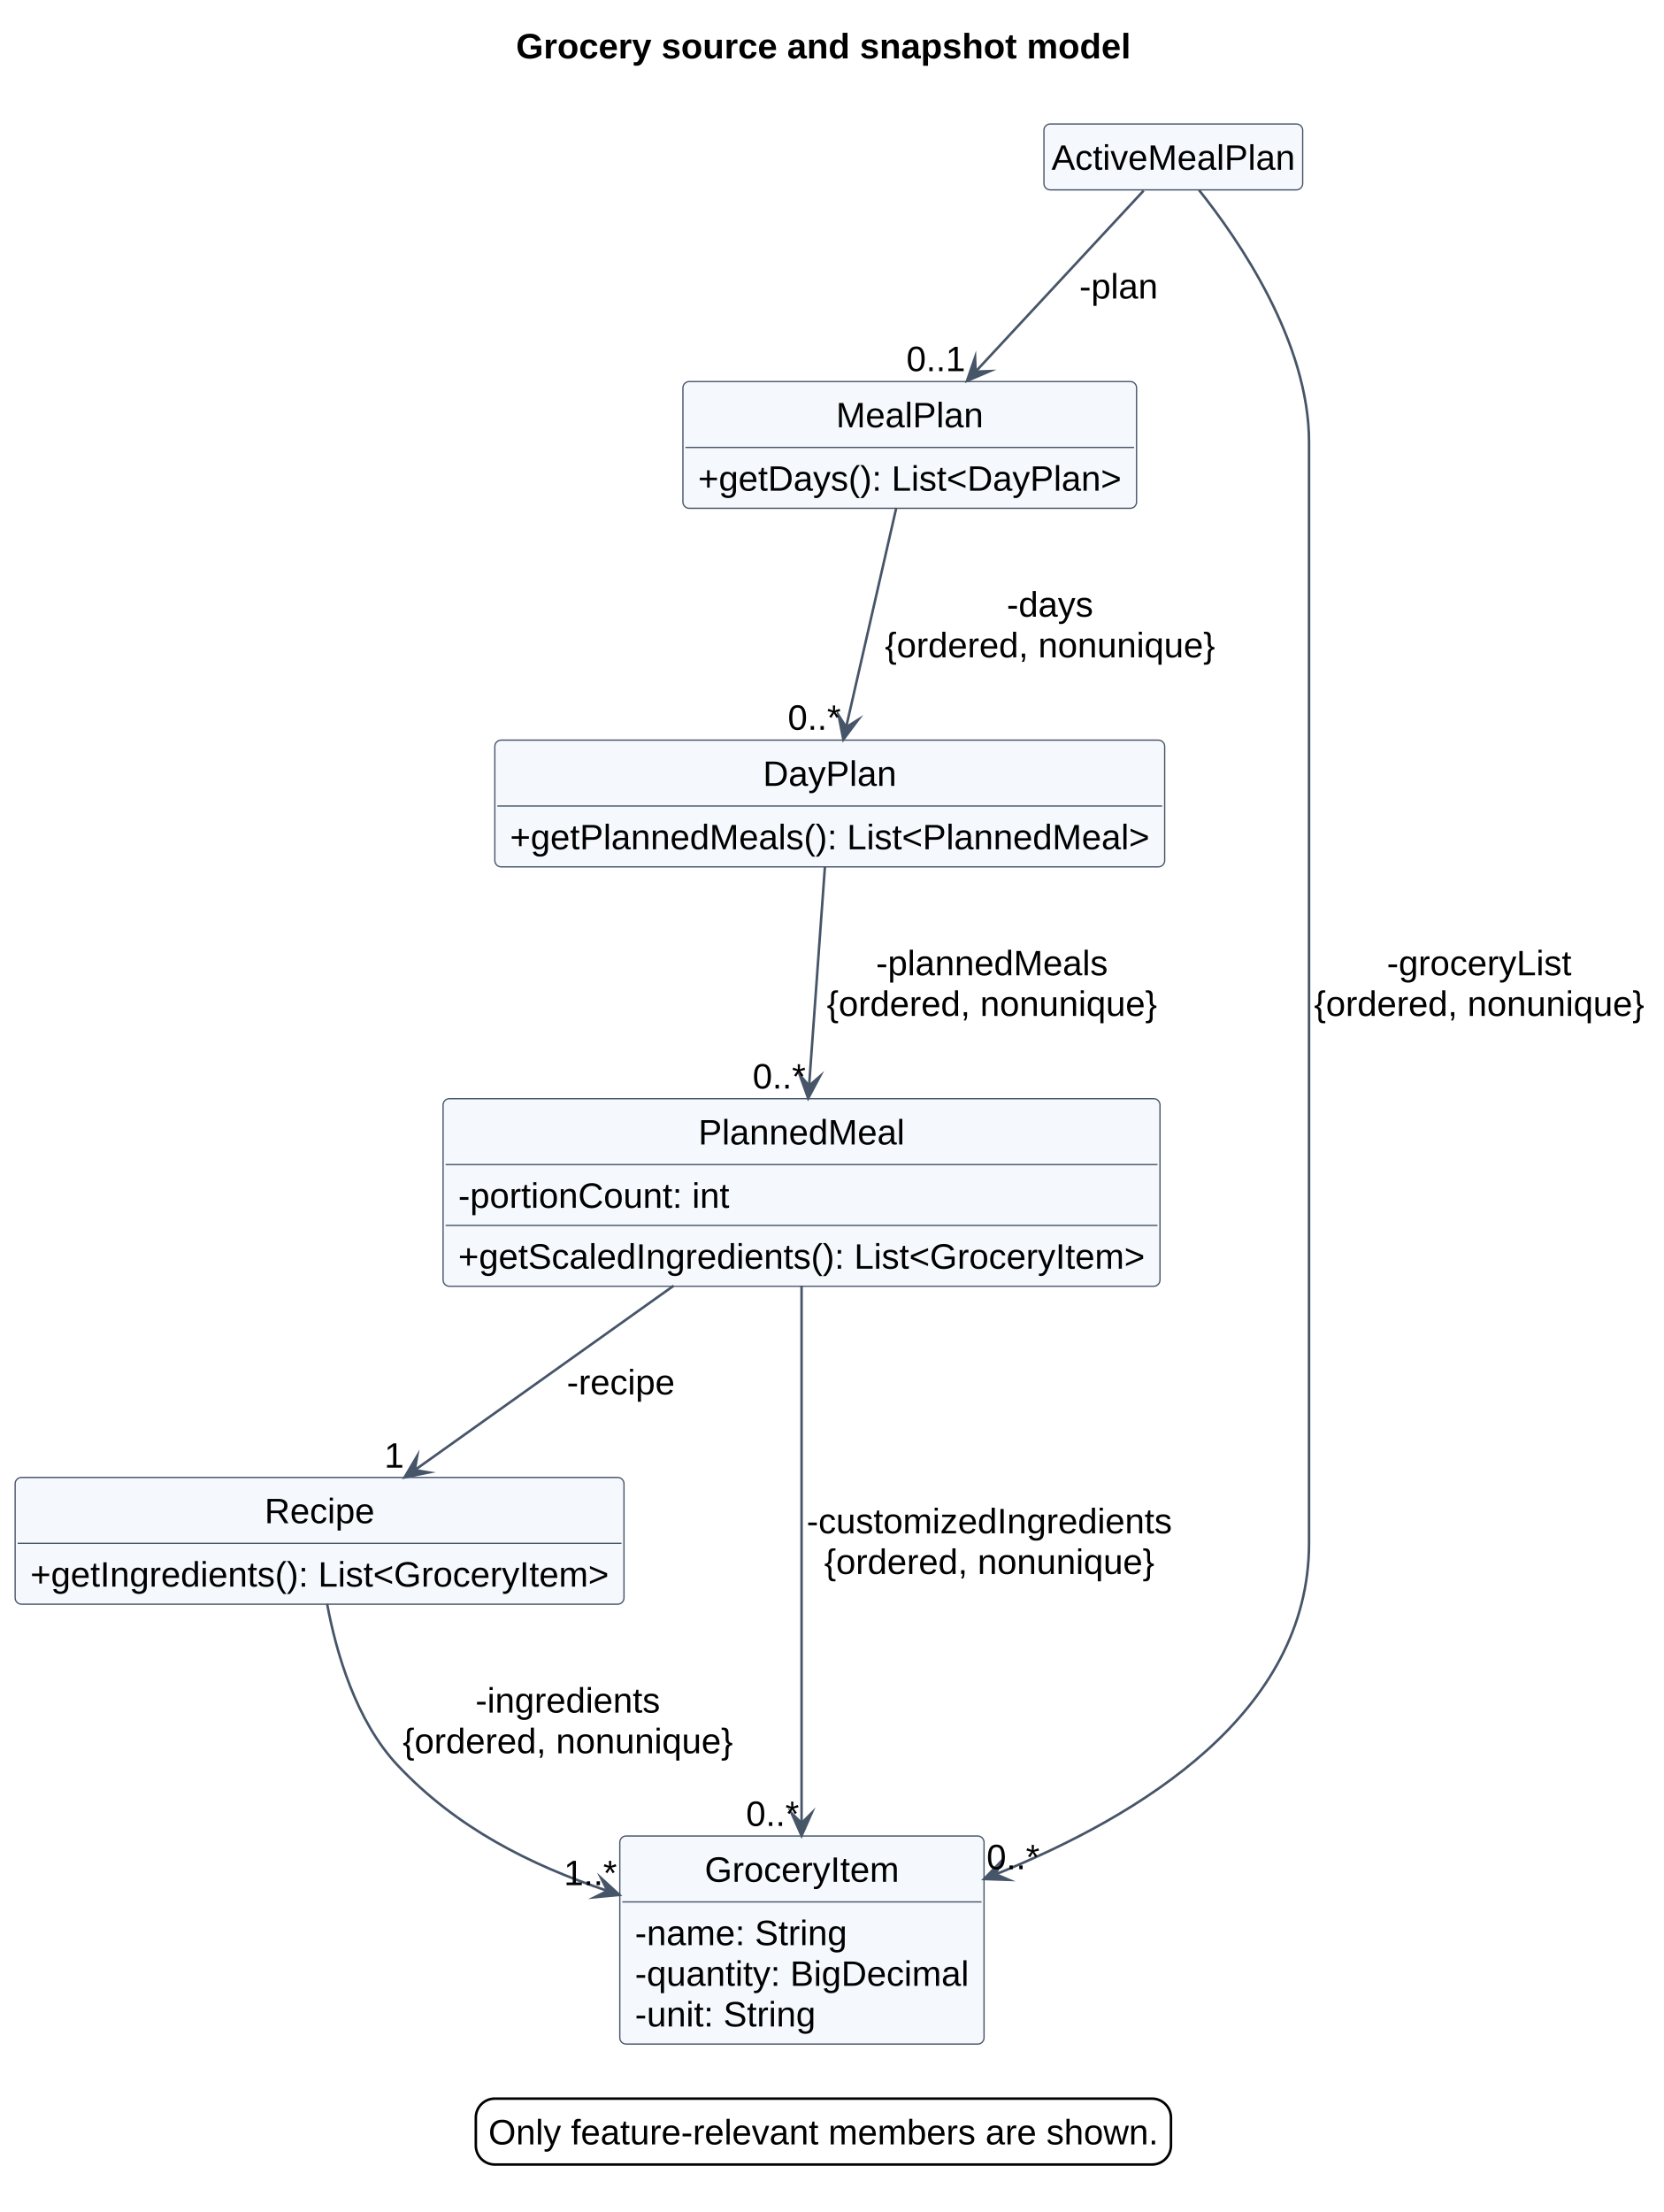
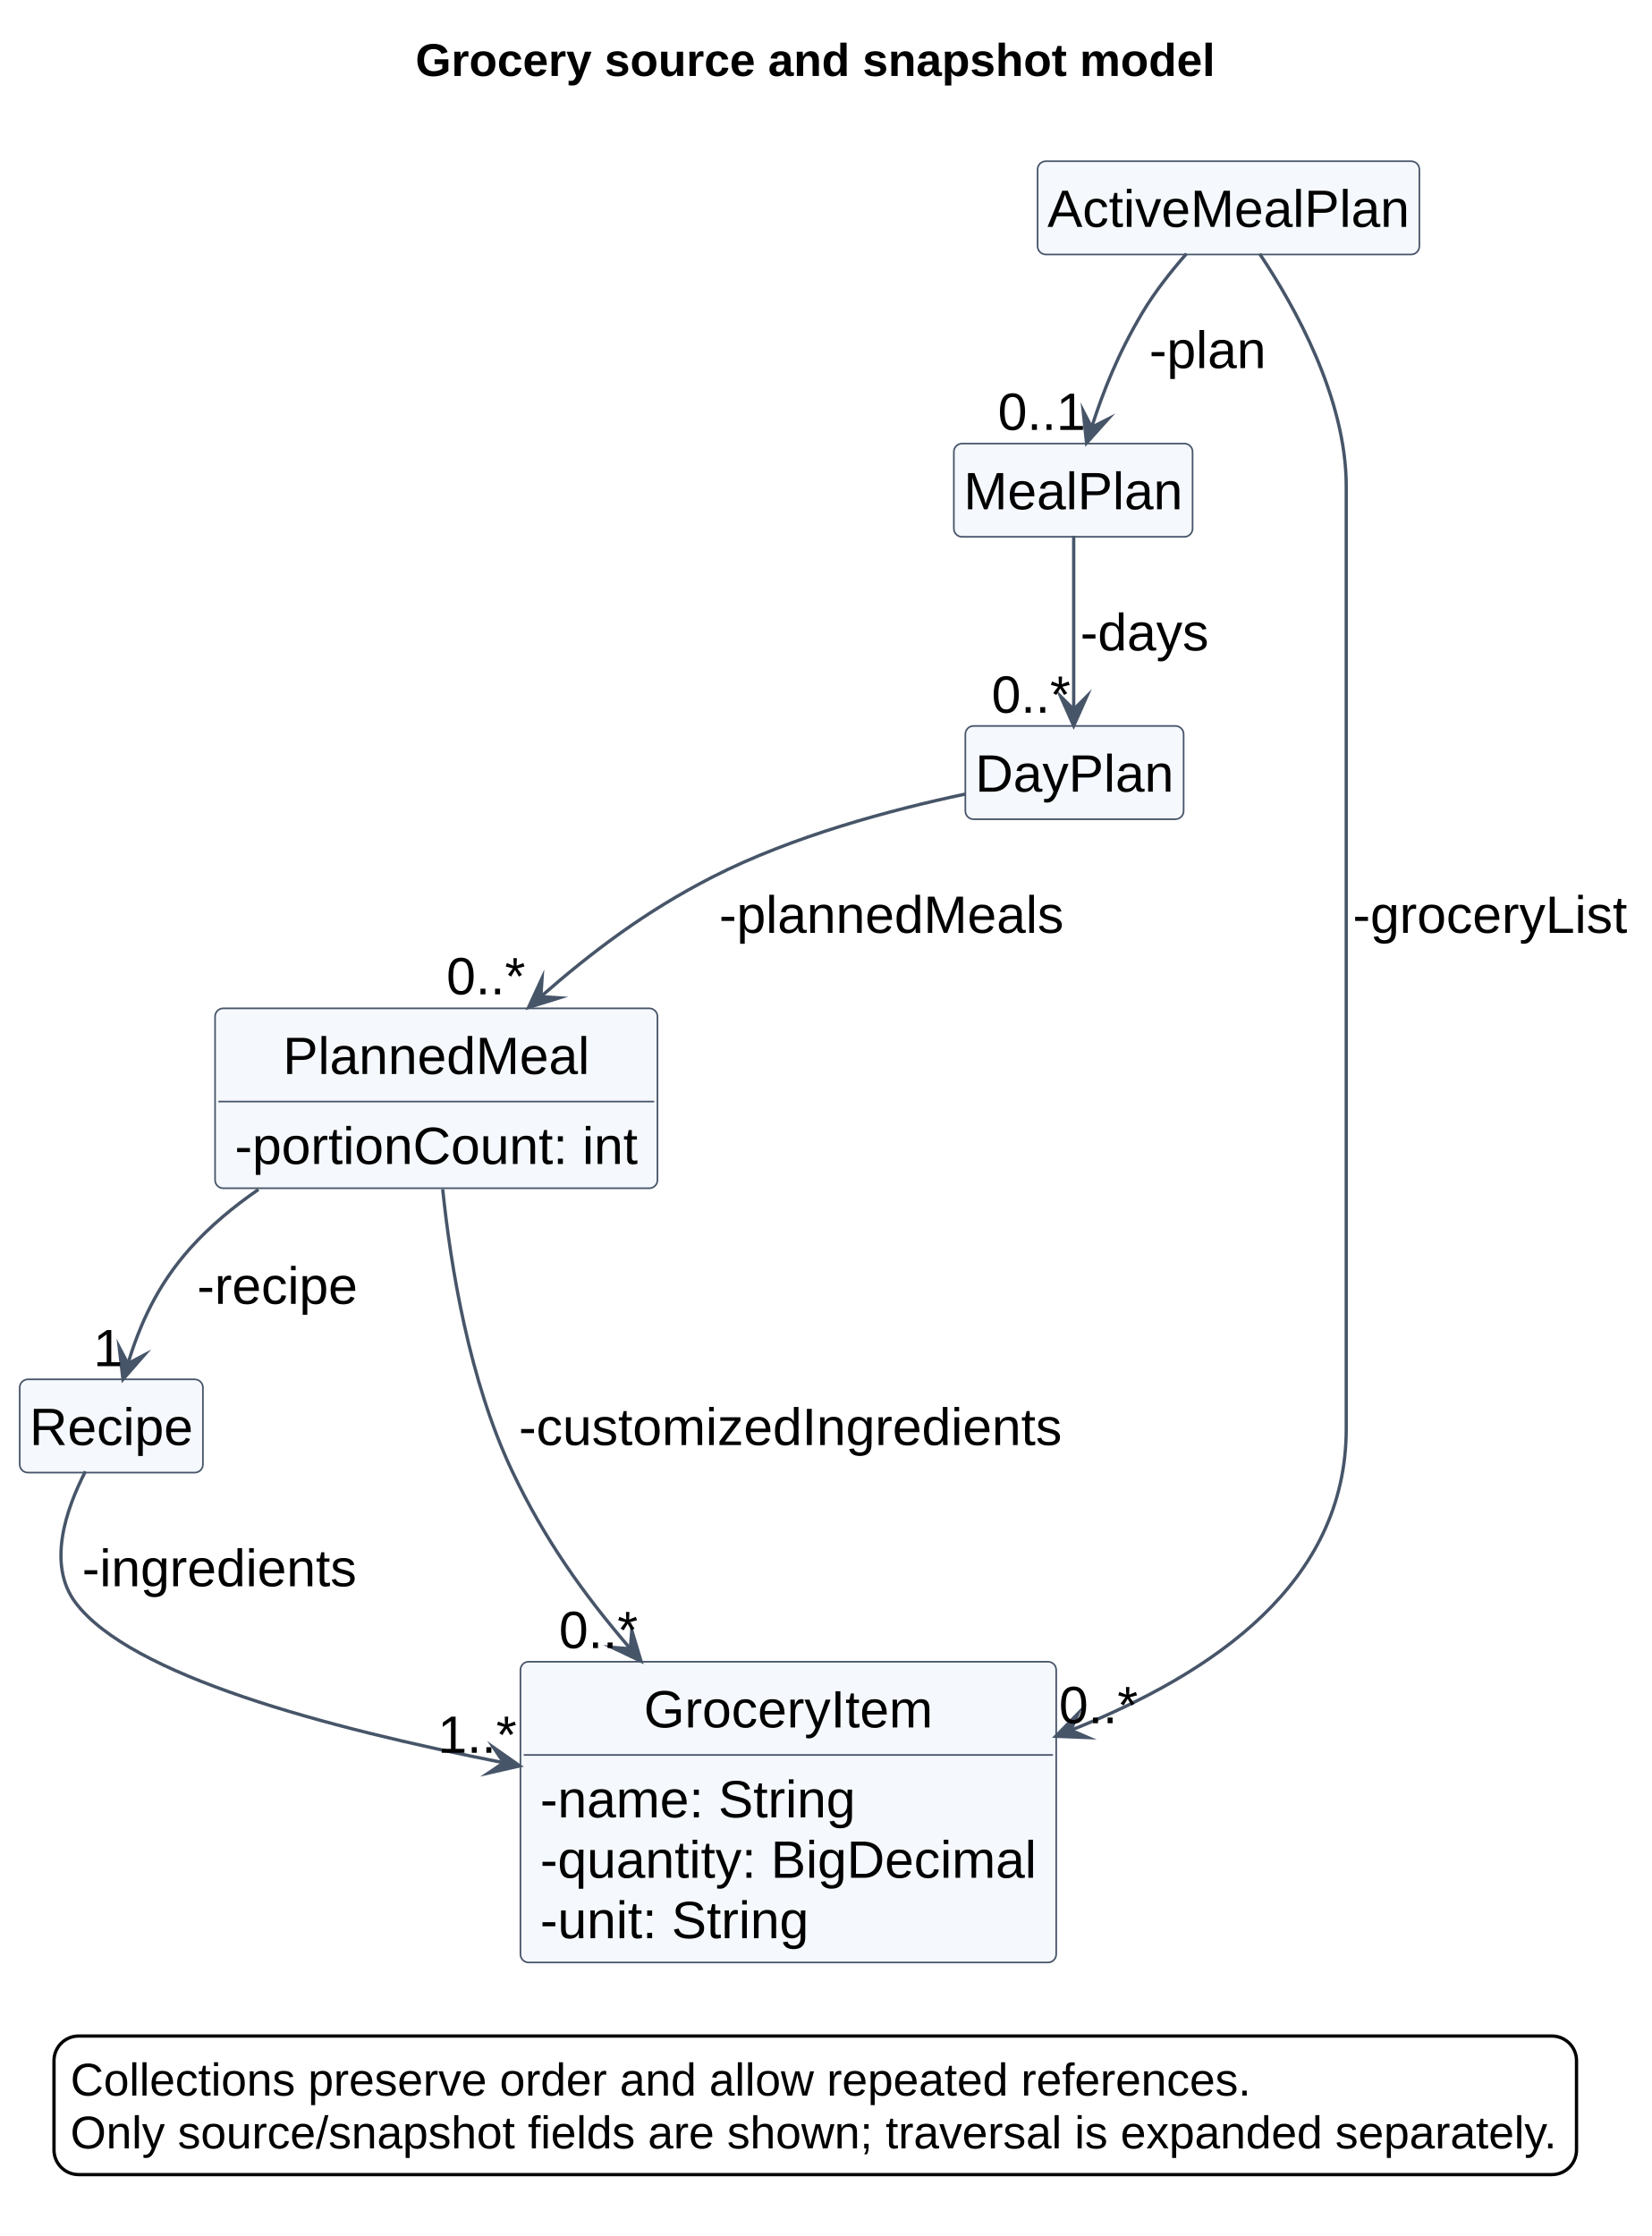
- <svg xmlns="http://www.w3.org/2000/svg" version="1.1" data-diagram-type="CLASS" style="width:659px;height:876px;background:#FFFFFF;" width="659px" height="876px" viewBox="0 0 659 876" zoomAndPan="magnify" preserveAspectRatio="none" contentStyleType="text/css">
+ <svg xmlns="http://www.w3.org/2000/svg" version="1.1" data-diagram-type="CLASS" style="width:503px;height:681px;background:#FFFFFF;" width="503px" height="681px" viewBox="0 0 503 681" zoomAndPan="magnify" preserveAspectRatio="none" contentStyleType="text/css">
  <defs />
  <g font-family="sans-serif" lengthAdjust="spacing">
    <g class="title" data-source-line="5">
-       <text x="204.388" y="23.132" fill="#000" font-size="14" textLength="243.51" font-weight="700" font-family="Arial">Grocery source and snapshot model</text>
+       <text x="126.534" y="23.132" fill="#000" font-size="14" textLength="243.51" font-weight="700" font-family="Arial">Grocery source and snapshot model</text>
    </g>
-     <g class="entity" data-qualified-name="ActiveMealPlan" id="ent0001" data-source-line="11">
-       <rect x="413.5" y="49.099" width="102.489" height="26.099" fill="#F5F8FC" style="stroke:#475569;stroke-width:0.5;" rx="2.5" ry="2.5" />
-       <text x="416.5" y="67.23" fill="#000" font-size="14" textLength="96.489" font-family="Arial">ActiveMealPlan</text>
+     <g class="entity" data-qualified-name="ActiveMealPlan" id="ent0001" data-source-line="12">
+       <rect x="316" y="49.099" width="116.273" height="28.398" fill="#F5F8FC" style="stroke:#475569;stroke-width:0.5;" rx="2.5" ry="2.5" />
+       <text x="319" y="69.106" fill="#000" font-size="16" textLength="110.273" font-family="Arial">ActiveMealPlan</text>
    </g>
-     <g class="entity" data-qualified-name="MealPlan" id="ent0002" data-source-line="12">
-       <rect x="270.5" y="151.099" width="179.692" height="50.197" fill="#F5F8FC" style="stroke:#475569;stroke-width:0.5;" rx="2.5" ry="2.5" />
-       <text x="331.164" y="169.23" fill="#000" font-size="14" textLength="58.365" font-family="Arial">MealPlan</text>
-       <line x1="271.5" y1="177.197" x2="449.192" y2="177.197" style="stroke:#475569;stroke-width:0.5;" />
-       <text x="276.5" y="194.329" fill="#000" font-size="14" textLength="167.692" font-family="Arial">+getDays(): List&lt;DayPlan&gt;</text>
+     <g class="entity" data-qualified-name="MealPlan" id="ent0002" data-source-line="13">
+       <rect x="290.5" y="135.099" width="72.703" height="28.398" fill="#F5F8FC" style="stroke:#475569;stroke-width:0.5;" rx="2.5" ry="2.5" />
+       <text x="293.5" y="155.106" fill="#000" font-size="16" textLength="66.703" font-family="Arial">MealPlan</text>
    </g>
-     <g class="entity" data-qualified-name="DayPlan" id="ent0003" data-source-line="15">
-       <rect x="196" y="293.099" width="265.326" height="50.197" fill="#F5F8FC" style="stroke:#475569;stroke-width:0.5;" rx="2.5" ry="2.5" />
-       <text x="302.205" y="311.23" fill="#000" font-size="14" textLength="52.917" font-family="Arial">DayPlan</text>
-       <line x1="197" y1="319.197" x2="460.326" y2="319.197" style="stroke:#475569;stroke-width:0.5;" />
-       <text x="202" y="336.329" fill="#000" font-size="14" textLength="253.326" font-family="Arial">+getPlannedMeals(): List&lt;PlannedMeal&gt;</text>
+     <g class="entity" data-qualified-name="DayPlan" id="ent0003" data-source-line="14">
+       <rect x="294" y="221.099" width="66.477" height="28.398" fill="#F5F8FC" style="stroke:#475569;stroke-width:0.5;" rx="2.5" ry="2.5" />
+       <text x="297" y="241.106" fill="#000" font-size="16" textLength="60.477" font-family="Arial">DayPlan</text>
    </g>
-     <g class="entity" data-qualified-name="PlannedMeal" id="ent0004" data-source-line="18">
-       <rect x="175.5" y="435.099" width="283.968" height="74.296" fill="#F5F8FC" style="stroke:#475569;stroke-width:0.5;" rx="2.5" ry="2.5" />
-       <text x="276.622" y="453.23" fill="#000" font-size="14" textLength="81.724" font-family="Arial">PlannedMeal</text>
-       <line x1="176.5" y1="461.197" x2="458.468" y2="461.197" style="stroke:#475569;stroke-width:0.5;" />
-       <text x="181.5" y="478.329" fill="#000" font-size="14" textLength="107.393" font-family="Arial">-portionCount: int</text>
-       <line x1="176.5" y1="485.296" x2="458.468" y2="485.296" style="stroke:#475569;stroke-width:0.5;" />
-       <text x="181.5" y="502.428" fill="#000" font-size="14" textLength="271.968" font-family="Arial">+getScaledIngredients(): List&lt;GroceryItem&gt;</text>
+     <g class="entity" data-qualified-name="PlannedMeal" id="ent0004" data-source-line="15">
+       <rect x="65.5" y="307.099" width="134.734" height="54.797" fill="#F5F8FC" style="stroke:#475569;stroke-width:0.5;" rx="2.5" ry="2.5" />
+       <text x="86.168" y="327.106" fill="#000" font-size="16" textLength="93.398" font-family="Arial">PlannedMeal</text>
+       <line x1="66.5" y1="335.497" x2="199.234" y2="335.497" style="stroke:#475569;stroke-width:0.5;" />
+       <text x="71.5" y="354.505" fill="#000" font-size="16" textLength="122.734" font-family="Arial">-portionCount: int</text>
    </g>
-     <g class="entity" data-qualified-name="Recipe" id="ent0005" data-source-line="22">
-       <rect x="6" y="585.099" width="241.161" height="50.197" fill="#F5F8FC" style="stroke:#475569;stroke-width:0.5;" rx="2.5" ry="2.5" />
-       <text x="104.791" y="603.23" fill="#000" font-size="14" textLength="43.579" font-family="Arial">Recipe</text>
-       <line x1="7" y1="611.197" x2="246.161" y2="611.197" style="stroke:#475569;stroke-width:0.5;" />
-       <text x="12" y="628.329" fill="#000" font-size="14" textLength="229.161" font-family="Arial">+getIngredients(): List&lt;GroceryItem&gt;</text>
+     <g class="entity" data-qualified-name="Recipe" id="ent0005" data-source-line="18">
+       <rect x="6" y="420.099" width="55.805" height="28.398" fill="#F5F8FC" style="stroke:#475569;stroke-width:0.5;" rx="2.5" ry="2.5" />
+       <text x="9" y="440.106" fill="#000" font-size="16" textLength="49.805" font-family="Arial">Recipe</text>
    </g>
-     <g class="entity" data-qualified-name="GroceryItem" id="ent0006" data-source-line="25">
-       <rect x="245.5" y="727.099" width="144.275" height="82.395" fill="#F5F8FC" style="stroke:#475569;stroke-width:0.5;" rx="2.5" ry="2.5" />
-       <text x="279.131" y="745.23" fill="#000" font-size="14" textLength="77.014" font-family="Arial">GroceryItem</text>
-       <line x1="246.5" y1="753.197" x2="388.775" y2="753.197" style="stroke:#475569;stroke-width:0.5;" />
-       <text x="251.5" y="770.329" fill="#000" font-size="14" textLength="84.034" font-family="Arial">-name: String</text>
-       <text x="251.5" y="786.428" fill="#000" font-size="14" textLength="132.275" font-family="Arial">-quantity: BigDecimal</text>
-       <text x="251.5" y="802.526" fill="#000" font-size="14" textLength="71.586" font-family="Arial">-unit: String</text>
+     <g class="entity" data-qualified-name="GroceryItem" id="ent0006" data-source-line="19">
+       <rect x="158.5" y="506.099" width="163.172" height="91.594" fill="#F5F8FC" style="stroke:#475569;stroke-width:0.5;" rx="2.5" ry="2.5" />
+       <text x="196.078" y="526.106" fill="#000" font-size="16" textLength="88.016" font-family="Arial">GroceryItem</text>
+       <line x1="159.5" y1="534.497" x2="320.672" y2="534.497" style="stroke:#475569;stroke-width:0.5;" />
+       <text x="164.5" y="553.505" fill="#000" font-size="16" textLength="96.039" font-family="Arial">-name: String</text>
+       <text x="164.5" y="571.903" fill="#000" font-size="16" textLength="151.172" font-family="Arial">-quantity: BigDecimal</text>
+       <text x="164.5" y="590.302" fill="#000" font-size="16" textLength="81.813" font-family="Arial">-unit: String</text>
    </g>
    <g class="link" data-entity-1="ent0001" data-entity-2="ent0002" id="lnk7" data-link-type="dependency">
-       <polygon points="383.024,150.842,392.08,146.968,386.427,147.178,386.217,141.525,383.024,150.842" fill="#475569" style="stroke:#475569;stroke-width:1;stroke-linejoin:miter;stroke-miterlimit:10;" />
-       <path d="M452.973,75.513 C436.155,93.624 407.958,123.99 386.427,147.178" style="stroke:#475569;stroke-width:1;" fill="none" />
-       <text x="427.5" y="118.23" fill="#000" font-size="14" textLength="31.131" font-family="Arial">-plan</text>
-       <text x="359.024" y="146.973" fill="#000" font-size="14" textLength="23.352" font-family="Arial">0..1</text>
+       <polygon points="330.91,134.922,337.489,127.593,332.45,130.166,329.878,125.128,330.91,134.922" fill="#475569" style="stroke:#475569;stroke-width:1;stroke-linejoin:miter;stroke-miterlimit:10;" />
+       <path d="M361.343,77.271 C356.733,82.531 351.741,88.824 348,95.099 C340.398,107.851 336.036,119.098 332.45,130.166" style="stroke:#475569;stroke-width:1;" fill="none" />
+       <text x="350" y="112.106" fill="#000" font-size="16" textLength="35.578" font-family="Arial">-plan</text>
+       <text x="303.91" y="130.93" fill="#000" font-size="16" textLength="26.688" font-family="Arial">0..1</text>
    </g>
    <g class="link" data-entity-1="ent0001" data-entity-2="ent0006" id="lnk8" data-link-type="dependency">
-       <polygon points="389.782,744.138,399.625,744.465,394.416,742.26,396.621,737.05,389.782,744.138" fill="#475569" style="stroke:#475569;stroke-width:1;stroke-linejoin:miter;stroke-miterlimit:10;" />
-       <path d="M474.912,75.268 C490.604,94.897 518.5,135.379 518.5,175.099 C518.5,175.099 518.5,175.099 518.5,611.099 C518.5,678.352 452.04,718.91 394.416,742.26" style="stroke:#475569;stroke-width:1;" fill="none" />
-       <text x="549.327" y="386.23" fill="#000" font-size="14" textLength="73.131" font-family="Arial">-groceryList</text>
-       <text x="520.5" y="402.329" fill="#000" font-size="14" textLength="56.82" font-family="Arial">{ordered,</text>
-       <text x="577.32" y="402.329" fill="#000" font-size="14" font-family="Arial"> </text>
-       <text x="581.21" y="402.329" fill="#000" font-size="14" textLength="70.075" font-family="Arial">nonunique}</text>
-       <text x="390.782" y="740.269" fill="#000" font-size="14" textLength="21.014" font-family="Arial">0..*</text>
+       <polygon points="321.515,528.815,331.356,529.195,326.159,526.962,328.391,521.765,321.515,528.815" fill="#475569" style="stroke:#475569;stroke-width:1;stroke-linejoin:miter;stroke-miterlimit:10;" />
+       <path d="M383.647,77.319 C394.311,93.266 410,121.285 410,148.099 C410,148.099 410,148.099 410,435.099 C410,482.084 369.788,509.554 326.159,526.962" style="stroke:#475569;stroke-width:1;" fill="none" />
+       <text x="412" y="284.106" fill="#000" font-size="16" textLength="83.578" font-family="Arial">-groceryList</text>
+       <text x="322.515" y="524.823" fill="#000" font-size="16" textLength="24.016" font-family="Arial">0..*</text>
    </g>
    <g class="link" data-entity-1="ent0002" data-entity-2="ent0003" id="lnk9" data-link-type="dependency">
-       <polygon points="334.036,292.877,339.941,284.995,335.15,288.003,332.142,283.212,334.036,292.877" fill="#475569" style="stroke:#475569;stroke-width:1;stroke-linejoin:miter;stroke-miterlimit:10;" />
-       <path d="M354.999,201.165 C349.138,226.808 341.025,262.301 335.15,288.003" style="stroke:#475569;stroke-width:1;" fill="none" />
-       <text x="398.775" y="244.23" fill="#000" font-size="14" textLength="34.234" font-family="Arial">-days</text>
-       <text x="350.5" y="260.329" fill="#000" font-size="14" textLength="56.82" font-family="Arial">{ordered,</text>
-       <text x="407.32" y="260.329" fill="#000" font-size="14" font-family="Arial"> </text>
-       <text x="411.21" y="260.329" fill="#000" font-size="14" textLength="70.075" font-family="Arial">nonunique}</text>
-       <text x="312.036" y="289.009" fill="#000" font-size="14" textLength="21.014" font-family="Arial">0..*</text>
+       <polygon points="327,221.066,331,212.066,327,216.066,323,212.066,327,221.066" fill="#475569" style="stroke:#475569;stroke-width:1;stroke-linejoin:miter;stroke-miterlimit:10;" />
+       <path d="M327,163.224 C327,179.004 327,200.326 327,216.066" style="stroke:#475569;stroke-width:1;" fill="none" />
+       <text x="329" y="198.106" fill="#000" font-size="16" textLength="39.125" font-family="Arial">-days</text>
+       <text x="302" y="217.074" fill="#000" font-size="16" textLength="24.016" font-family="Arial">0..*</text>
    </g>
    <g class="link" data-entity-1="ent0003" data-entity-2="ent0004" id="lnk10" data-link-type="dependency">
-       <polygon points="320.116,434.951,324.755,426.263,320.477,429.964,316.776,425.686,320.116,434.951" fill="#475569" style="stroke:#475569;stroke-width:1;stroke-linejoin:miter;stroke-miterlimit:10;" />
-       <path d="M326.757,343.183 C324.97,367.878 322.53,401.594 320.477,429.964" style="stroke:#475569;stroke-width:1;" fill="none" />
-       <text x="346.976" y="386.23" fill="#000" font-size="14" textLength="91.834" font-family="Arial">-plannedMeals</text>
-       <text x="327.5" y="402.329" fill="#000" font-size="14" textLength="56.82" font-family="Arial">{ordered,</text>
-       <text x="384.32" y="402.329" fill="#000" font-size="14" font-family="Arial"> </text>
-       <text x="388.21" y="402.329" fill="#000" font-size="14" textLength="70.075" font-family="Arial">nonunique}</text>
-       <text x="298.116" y="431.083" fill="#000" font-size="14" textLength="21.014" font-family="Arial">0..*</text>
+       <polygon points="160.961,306.827,170.366,303.903,164.721,303.531,165.093,297.887,160.961,306.827" fill="#475569" style="stroke:#475569;stroke-width:1;stroke-linejoin:miter;stroke-miterlimit:10;" />
+       <path d="M293.975,241.848 C271.445,246.61 241.385,254.645 217,267.099 C196.625,277.504 180.198,289.966 164.721,303.531" style="stroke:#475569;stroke-width:1;" fill="none" />
+       <text x="219" y="284.106" fill="#000" font-size="16" textLength="104.953" font-family="Arial">-plannedMeals</text>
+       <text x="135.961" y="302.835" fill="#000" font-size="16" textLength="24.016" font-family="Arial">0..*</text>
    </g>
    <g class="link" data-entity-1="ent0004" data-entity-2="ent0005" id="lnk11" data-link-type="dependency">
-       <polygon points="160.232,585.08,169.884,583.118,164.305,582.18,165.243,576.601,160.232,585.08" fill="#475569" style="stroke:#475569;stroke-width:1;stroke-linejoin:miter;stroke-miterlimit:10;" />
-       <path d="M266.817,509.187 C233.109,533.188 193.841,561.149 164.305,582.18" style="stroke:#475569;stroke-width:1;" fill="none" />
-       <text x="224.5" y="552.23" fill="#000" font-size="14" textLength="42.793" font-family="Arial">-recipe</text>
-       <text x="152.232" y="581.212" fill="#000" font-size="14" font-family="Arial">1</text>
+       <polygon points="37.452,420.081,43.942,412.673,38.936,415.306,36.303,410.3,37.452,420.081" fill="#475569" style="stroke:#475569;stroke-width:1;stroke-linejoin:miter;stroke-miterlimit:10;" />
+       <path d="M78.701,362.274 C71.154,367.493 63.959,373.444 58,380.099 C47.624,391.687 42.53,403.738 38.936,415.306" style="stroke:#475569;stroke-width:1;" fill="none" />
+       <text x="60" y="397.106" fill="#000" font-size="16" textLength="48.906" font-family="Arial">-recipe</text>
+       <text x="28.452" y="416.089" fill="#000" font-size="16" font-family="Arial">1</text>
    </g>
    <g class="link" data-entity-1="ent0004" data-entity-2="ent0006" id="lnk12" data-link-type="dependency">
-       <polygon points="317.5,726.989,321.5,717.989,317.5,721.989,313.5,717.989,317.5,726.989" fill="#475569" style="stroke:#475569;stroke-width:1;stroke-linejoin:miter;stroke-miterlimit:10;" />
-       <path d="M317.5,509.149 C317.5,564.349 317.5,664.45 317.5,721.989" style="stroke:#475569;stroke-width:1;" fill="none" />
-       <text x="319.5" y="607.23" fill="#000" font-size="14" textLength="144.737" font-family="Arial">-customizedIngredients</text>
-       <text x="326.476" y="623.329" fill="#000" font-size="14" textLength="56.82" font-family="Arial">{ordered,</text>
-       <text x="383.296" y="623.329" fill="#000" font-size="14" font-family="Arial"> </text>
-       <text x="387.186" y="623.329" fill="#000" font-size="14" textLength="70.075" font-family="Arial">nonunique}</text>
-       <text x="295.5" y="723.121" fill="#000" font-size="14" textLength="21.014" font-family="Arial">0..*</text>
+       <polygon points="195.236,505.94,192.411,496.505,191.98,502.145,186.34,501.714,195.236,505.94" fill="#475569" style="stroke:#475569;stroke-width:1;stroke-linejoin:miter;stroke-miterlimit:10;" />
+       <path d="M134.826,362.195 C137.266,385.739 142.928,420.541 156,448.099 C165.84,468.843 177.464,485.226 191.98,502.145" style="stroke:#475569;stroke-width:1;" fill="none" />
+       <text x="158" y="440.106" fill="#000" font-size="16" textLength="165.414" font-family="Arial">-customizedIngredients</text>
+       <text x="170.236" y="501.948" fill="#000" font-size="16" textLength="24.016" font-family="Arial">0..*</text>
    </g>
    <g class="link" data-entity-1="ent0005" data-entity-2="ent0006" id="lnk13" data-link-type="dependency">
-       <polygon points="245.353,750.426,238.099,743.764,240.614,748.831,235.547,751.347,245.353,750.426" fill="#475569" style="stroke:#475569;stroke-width:1;stroke-linejoin:miter;stroke-miterlimit:10;" />
-       <path d="M129.562,635.145 C133.19,654.578 140.981,681.502 157.5,699.099 C180.843,723.965 210.014,738.533 240.614,748.831" style="stroke:#475569;stroke-width:1;" fill="none" />
-       <text x="188.317" y="678.23" fill="#000" font-size="14" textLength="73.151" font-family="Arial">-ingredients</text>
-       <text x="159.5" y="694.329" fill="#000" font-size="14" textLength="56.82" font-family="Arial">{ordered,</text>
-       <text x="216.32" y="694.329" fill="#000" font-size="14" font-family="Arial"> </text>
-       <text x="220.21" y="694.329" fill="#000" font-size="14" textLength="70.075" font-family="Arial">nonunique}</text>
-       <text x="223.353" y="746.558" fill="#000" font-size="14" textLength="21.014" font-family="Arial">1..*</text>
+       <polygon points="158.315,537.826,150.256,532.164,153.409,536.861,148.712,540.014,158.315,537.826" fill="#475569" style="stroke:#475569;stroke-width:1;stroke-linejoin:miter;stroke-miterlimit:10;" />
+       <path d="M26.014,448.124 C20.055,459.697 14.31,476.526 23,488.099 C39.637,510.253 99.072,526.174 153.409,536.861" style="stroke:#475569;stroke-width:1;" fill="none" />
+       <text x="25" y="483.106" fill="#000" font-size="16" textLength="83.602" font-family="Arial">-ingredients</text>
+       <text x="133.315" y="533.834" fill="#000" font-size="16" textLength="24.016" font-family="Arial">1..*</text>
    </g>
-     <g class="legend" data-source-line="39">
-       <rect x="188.474" y="831.099" width="275.337" height="26.099" fill="none" style="stroke:#000;stroke-width:1;" rx="7.5" ry="7.5" />
-       <text x="193.474" y="849.23" fill="#000" font-size="14" textLength="265.337" font-family="Arial">Only feature-relevant members are shown.</text>
+     <g class="legend" data-source-line="34">
+       <rect x="16.445" y="620.099" width="463.688" height="42.197" fill="none" style="stroke:#000;stroke-width:1;" rx="7.5" ry="7.5" />
+       <text x="21.445" y="638.23" fill="#000" font-size="14" textLength="359.529" font-family="Arial">Collections preserve order and allow repeated references.</text>
+       <text x="21.445" y="654.329" fill="#000" font-size="14" textLength="453.688" font-family="Arial">Only source/snapshot fields are shown; traversal is expanded separately.</text>
    </g>
  </g>
</svg>
